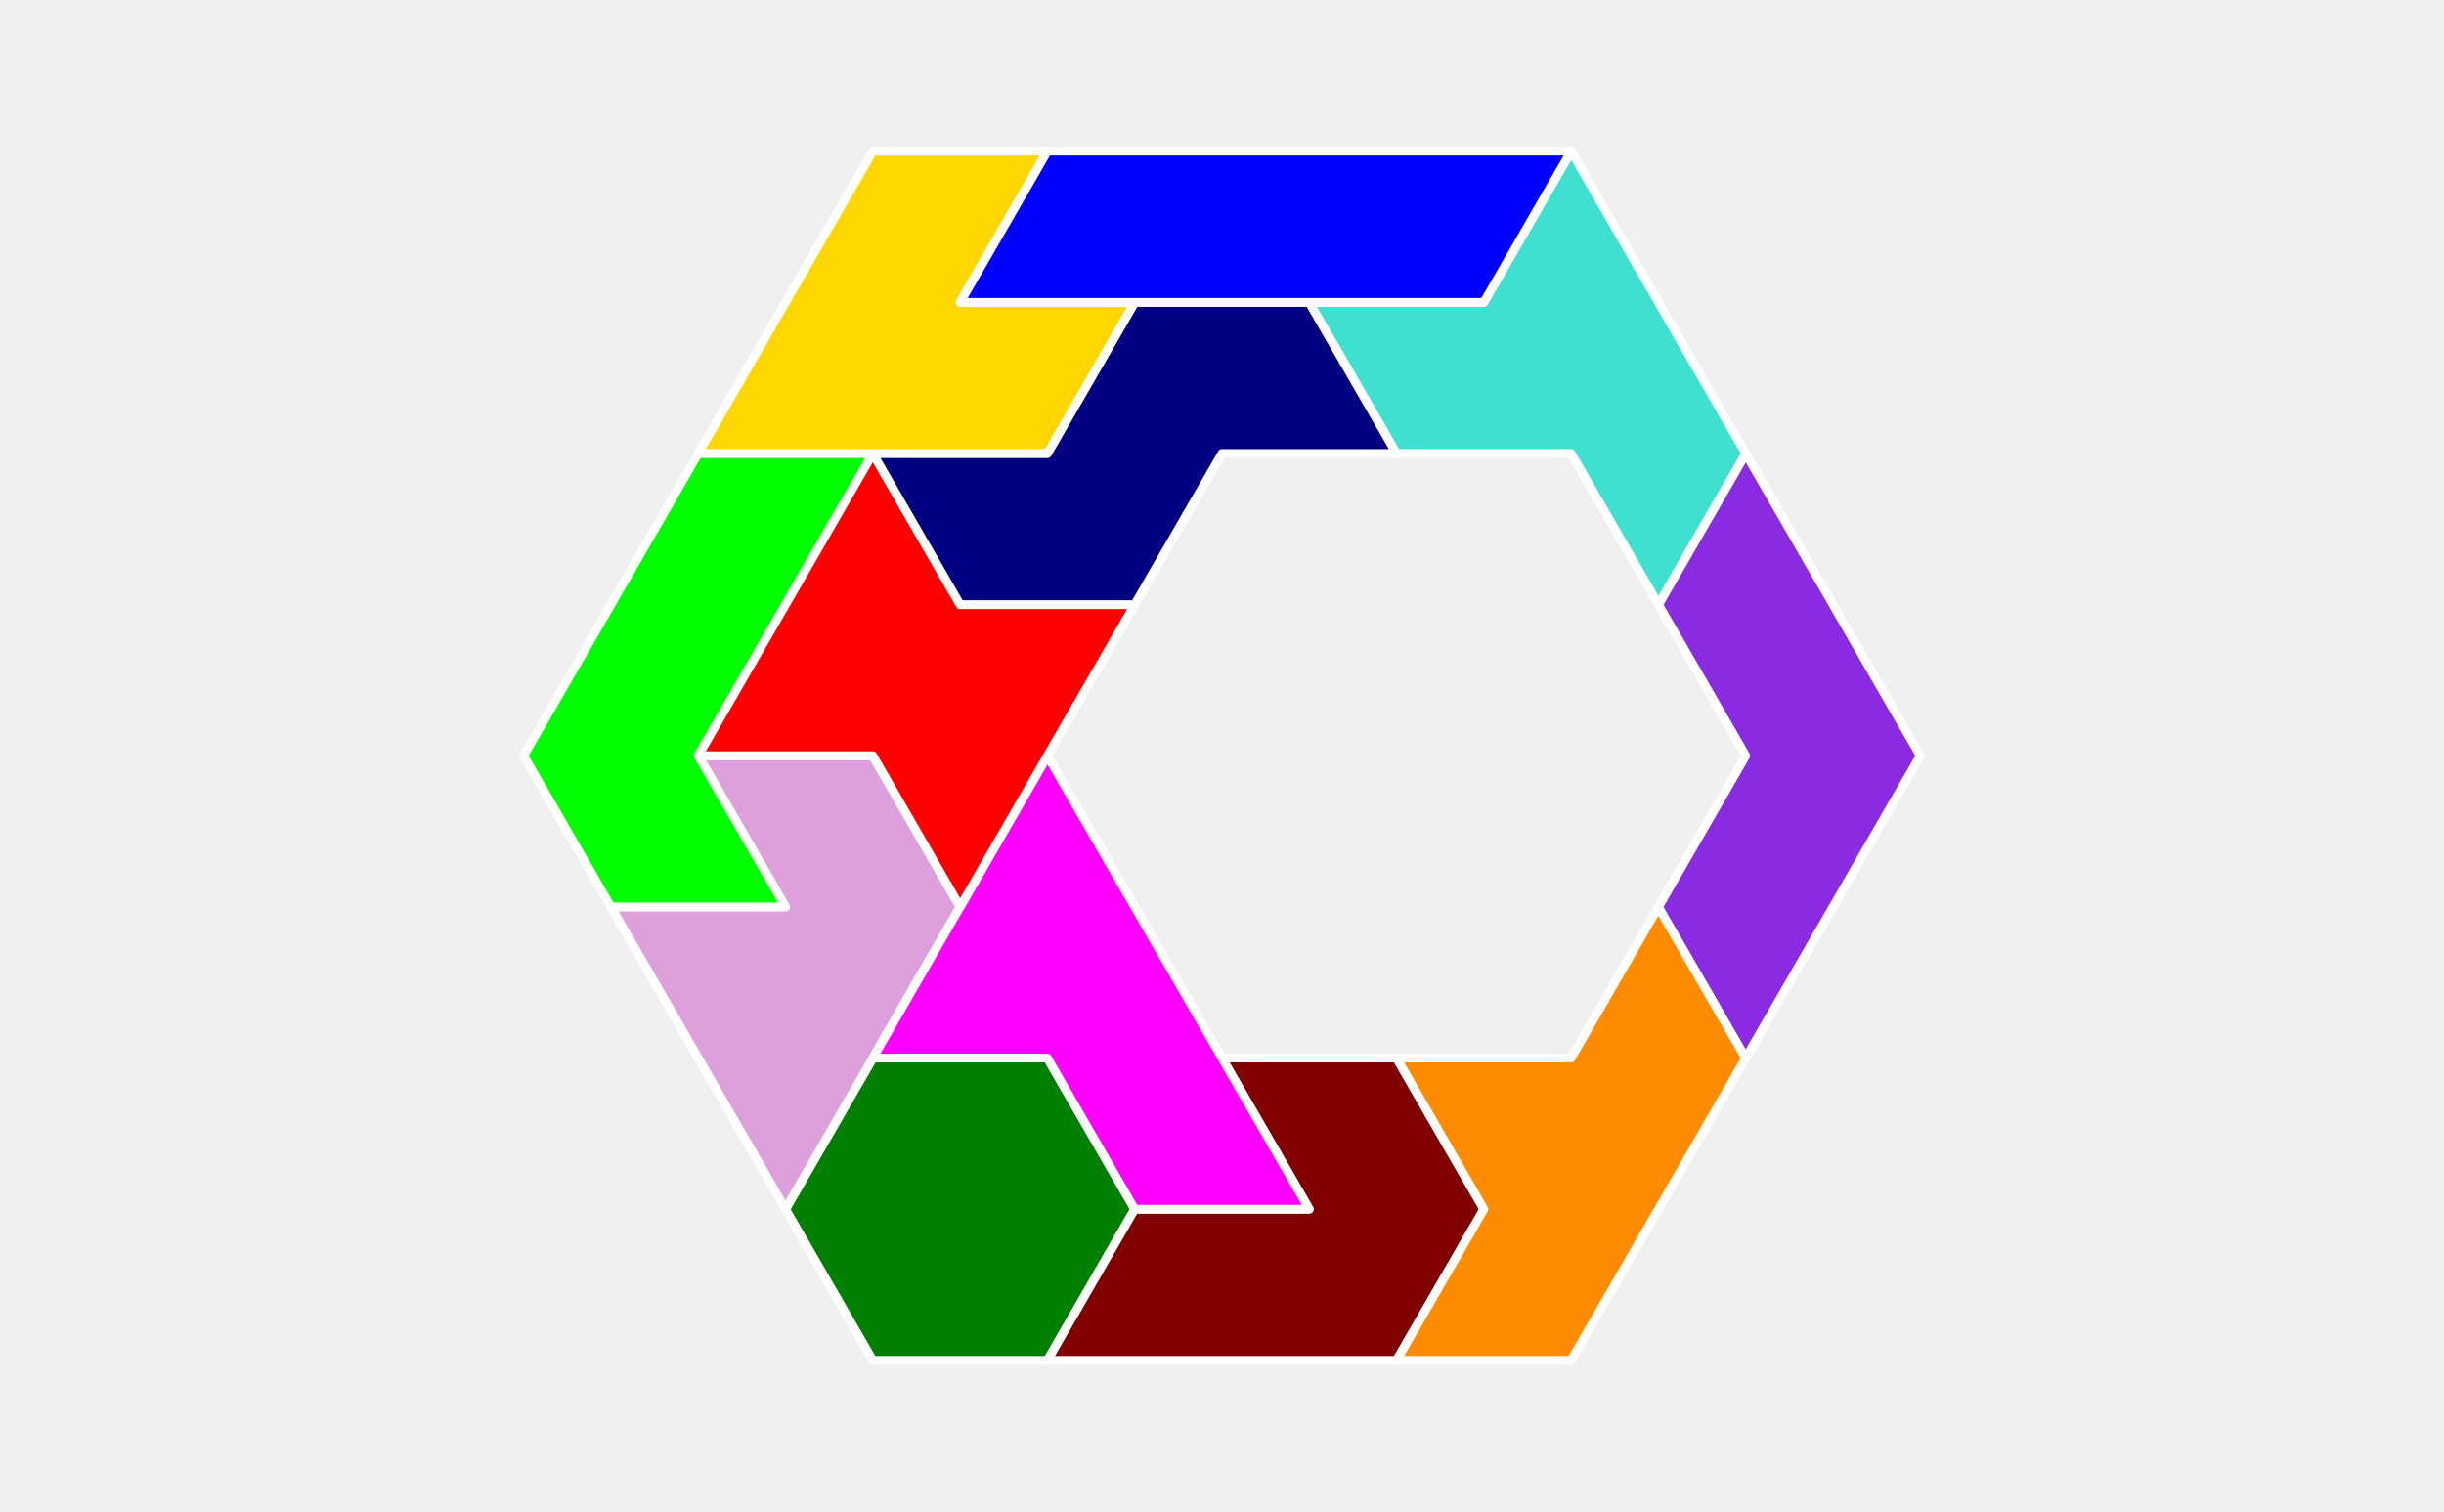
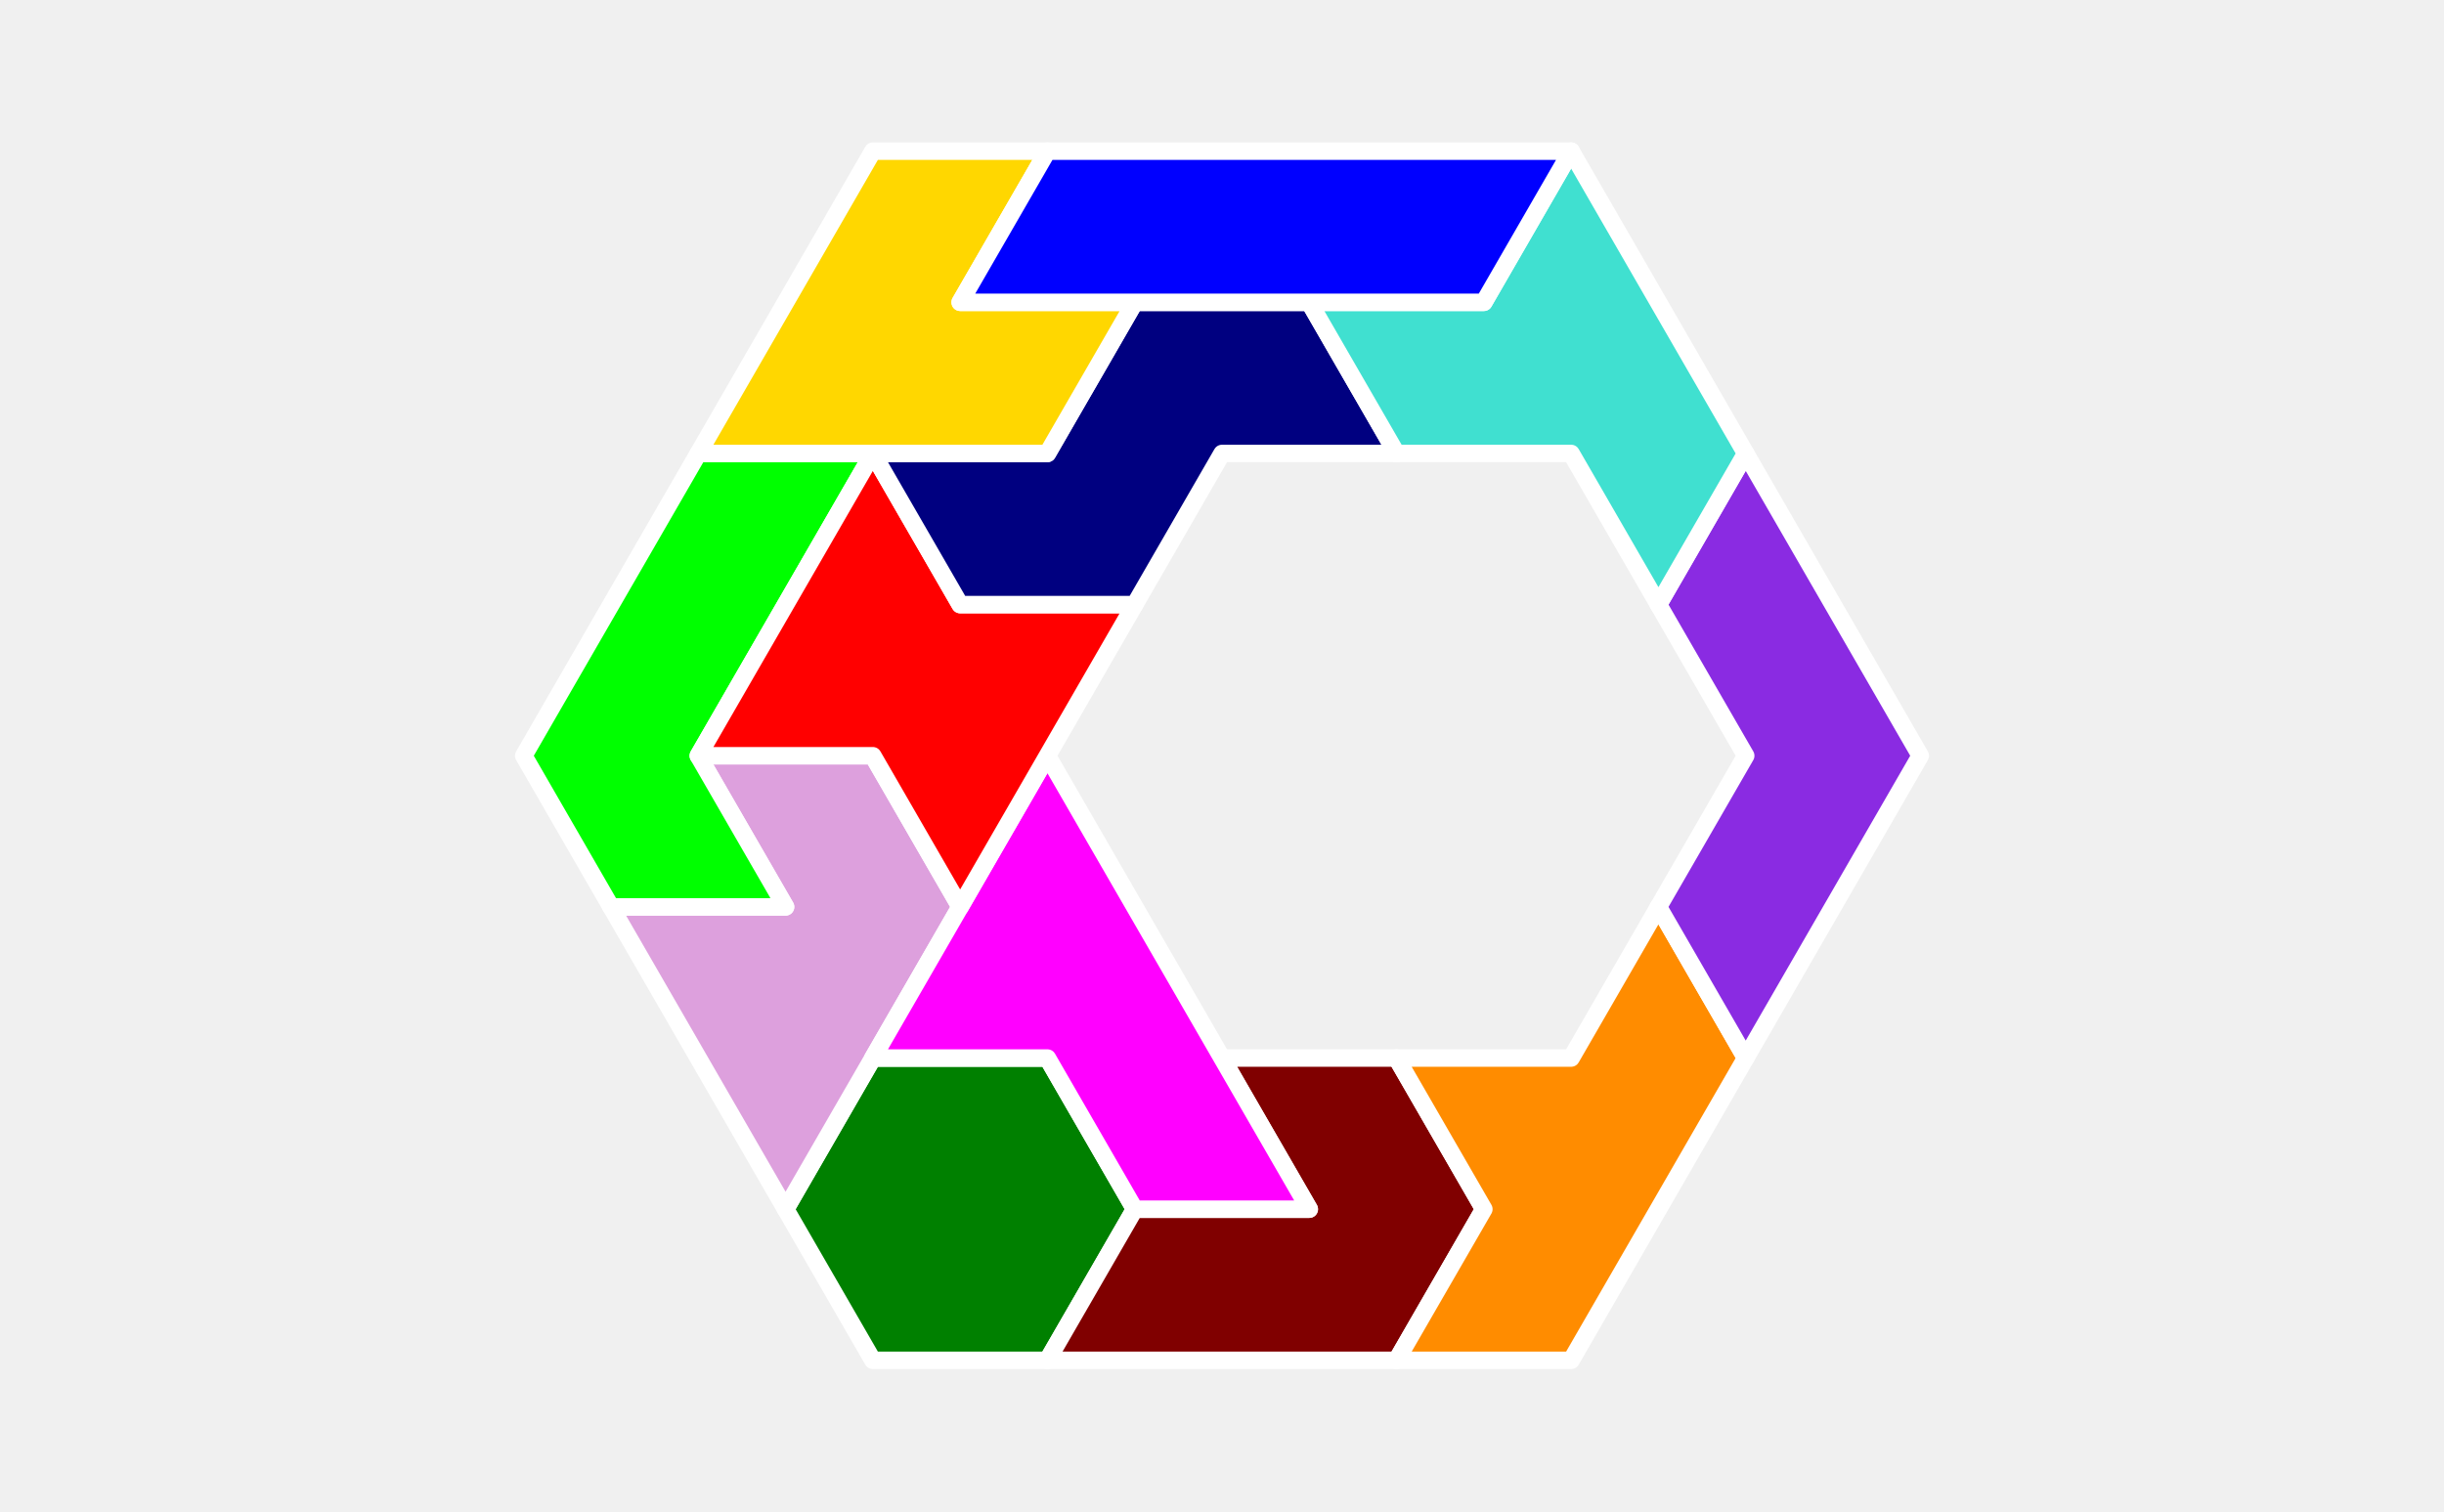
<svg xmlns="http://www.w3.org/2000/svg" width="140.0" height="86.603" viewBox="0 0 140.0 86.603">
  <g>
-     <polygon fill="green" stroke="white" stroke-width="0.5" stroke-linejoin="round" points="45.000,69.282 50.000,77.942 60.000,77.942 65.000,69.282 60.000,60.622 50.000,60.622">
+     <polygon fill="green" stroke="white" stroke-width="1" stroke-linejoin="round" points="45.000,69.282 50.000,77.942 60.000,77.942 65.000,69.282 60.000,60.622 50.000,60.622">
</polygon>
-     <polygon fill="maroon" stroke="white" stroke-width="0.5" stroke-linejoin="round" points="60.000,77.942 80.000,77.942 85.000,69.282 80.000,60.622 70.000,60.622 75.000,69.282 65.000,69.282">
+     <polygon fill="maroon" stroke="white" stroke-width="1" stroke-linejoin="round" points="60.000,77.942 80.000,77.942 85.000,69.282 80.000,60.622 70.000,60.622 75.000,69.282 65.000,69.282">
</polygon>
-     <polygon fill="darkorange" stroke="white" stroke-width="0.5" stroke-linejoin="round" points="80.000,77.942 90.000,77.942 100.000,60.622 95.000,51.962 90.000,60.622 80.000,60.622 85.000,69.282">
+     <polygon fill="darkorange" stroke="white" stroke-width="1" stroke-linejoin="round" points="80.000,77.942 90.000,77.942 100.000,60.622 95.000,51.962 90.000,60.622 80.000,60.622 85.000,69.282">
</polygon>
-     <polygon fill="plum" stroke="white" stroke-width="0.5" stroke-linejoin="round" points="40.000,60.622 45.000,69.282 55.000,51.962 50.000,43.301 40.000,43.301 45.000,51.962 35.000,51.962">
+     <polygon fill="plum" stroke="white" stroke-width="1" stroke-linejoin="round" points="40.000,60.622 45.000,69.282 55.000,51.962 50.000,43.301 40.000,43.301 45.000,51.962 35.000,51.962">
</polygon>
-     <polygon fill="magenta" stroke="white" stroke-width="0.5" stroke-linejoin="round" points="60.000,60.622 65.000,69.282 75.000,69.282 60.000,43.301 50.000,60.622">
+     <polygon fill="magenta" stroke="white" stroke-width="1" stroke-linejoin="round" points="60.000,60.622 65.000,69.282 75.000,69.282 60.000,43.301 50.000,60.622">
</polygon>
-     <polygon fill="blueviolet" stroke="white" stroke-width="0.5" stroke-linejoin="round" points="95.000,51.962 100.000,60.622 110.000,43.301 100.000,25.981 95.000,34.641 100.000,43.301">
+     <polygon fill="blueviolet" stroke="white" stroke-width="1" stroke-linejoin="round" points="95.000,51.962 100.000,60.622 110.000,43.301 100.000,25.981 95.000,34.641 100.000,43.301">
</polygon>
-     <polygon fill="lime" stroke="white" stroke-width="0.5" stroke-linejoin="round" points="30.000,43.301 35.000,51.962 45.000,51.962 40.000,43.301 50.000,25.981 40.000,25.981">
+     <polygon fill="lime" stroke="white" stroke-width="1" stroke-linejoin="round" points="30.000,43.301 35.000,51.962 45.000,51.962 40.000,43.301 50.000,25.981 40.000,25.981">
</polygon>
-     <polygon fill="red" stroke="white" stroke-width="0.5" stroke-linejoin="round" points="50.000,43.301 55.000,51.962 65.000,34.641 55.000,34.641 50.000,25.981 40.000,43.301">
+     <polygon fill="red" stroke="white" stroke-width="1" stroke-linejoin="round" points="50.000,43.301 55.000,51.962 65.000,34.641 55.000,34.641 50.000,25.981 40.000,43.301">
</polygon>
-     <polygon fill="navy" stroke="white" stroke-width="0.5" stroke-linejoin="round" points="50.000,25.981 55.000,34.641 65.000,34.641 70.000,25.981 80.000,25.981 75.000,17.321 65.000,17.321 60.000,25.981">
+     <polygon fill="navy" stroke="white" stroke-width="1" stroke-linejoin="round" points="50.000,25.981 55.000,34.641 65.000,34.641 70.000,25.981 80.000,25.981 75.000,17.321 65.000,17.321 60.000,25.981">
</polygon>
-     <polygon fill="turquoise" stroke="white" stroke-width="0.5" stroke-linejoin="round" points="90.000,25.981 95.000,34.641 100.000,25.981 90.000,8.660 85.000,17.321 75.000,17.321 80.000,25.981">
+     <polygon fill="turquoise" stroke="white" stroke-width="1" stroke-linejoin="round" points="90.000,25.981 95.000,34.641 100.000,25.981 90.000,8.660 85.000,17.321 75.000,17.321 80.000,25.981">
</polygon>
-     <polygon fill="gold" stroke="white" stroke-width="0.5" stroke-linejoin="round" points="40.000,25.981 60.000,25.981 65.000,17.321 55.000,17.321 60.000,8.660 50.000,8.660">
+     <polygon fill="gold" stroke="white" stroke-width="1" stroke-linejoin="round" points="40.000,25.981 60.000,25.981 65.000,17.321 55.000,17.321 60.000,8.660 50.000,8.660">
</polygon>
-     <polygon fill="blue" stroke="white" stroke-width="0.5" stroke-linejoin="round" points="55.000,17.321 85.000,17.321 90.000,8.660 60.000,8.660">
+     <polygon fill="blue" stroke="white" stroke-width="1" stroke-linejoin="round" points="55.000,17.321 85.000,17.321 90.000,8.660 60.000,8.660">
</polygon>
  </g>
</svg>
